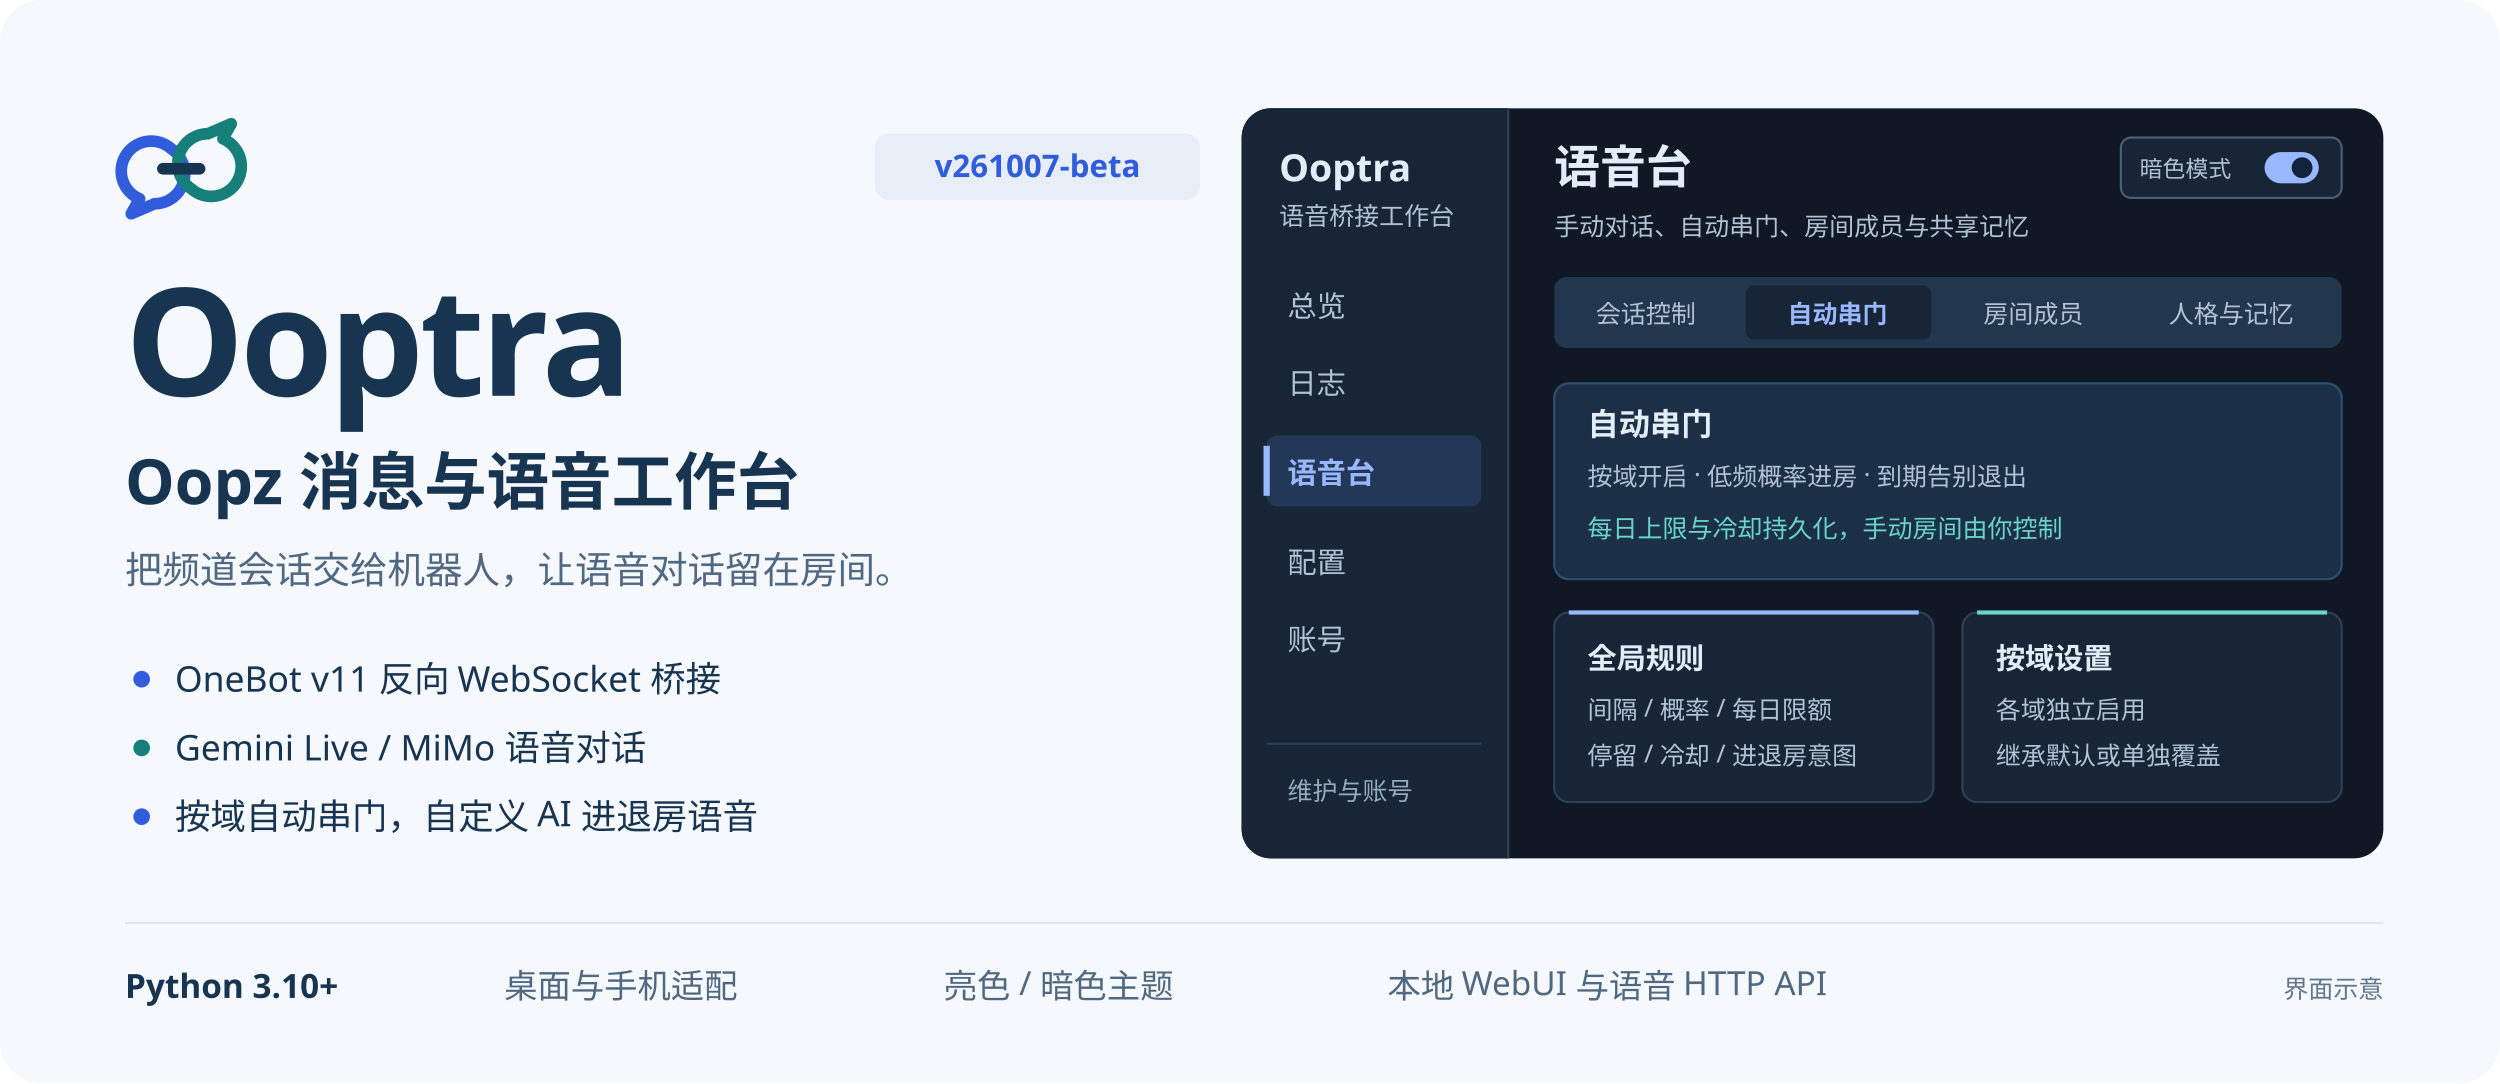
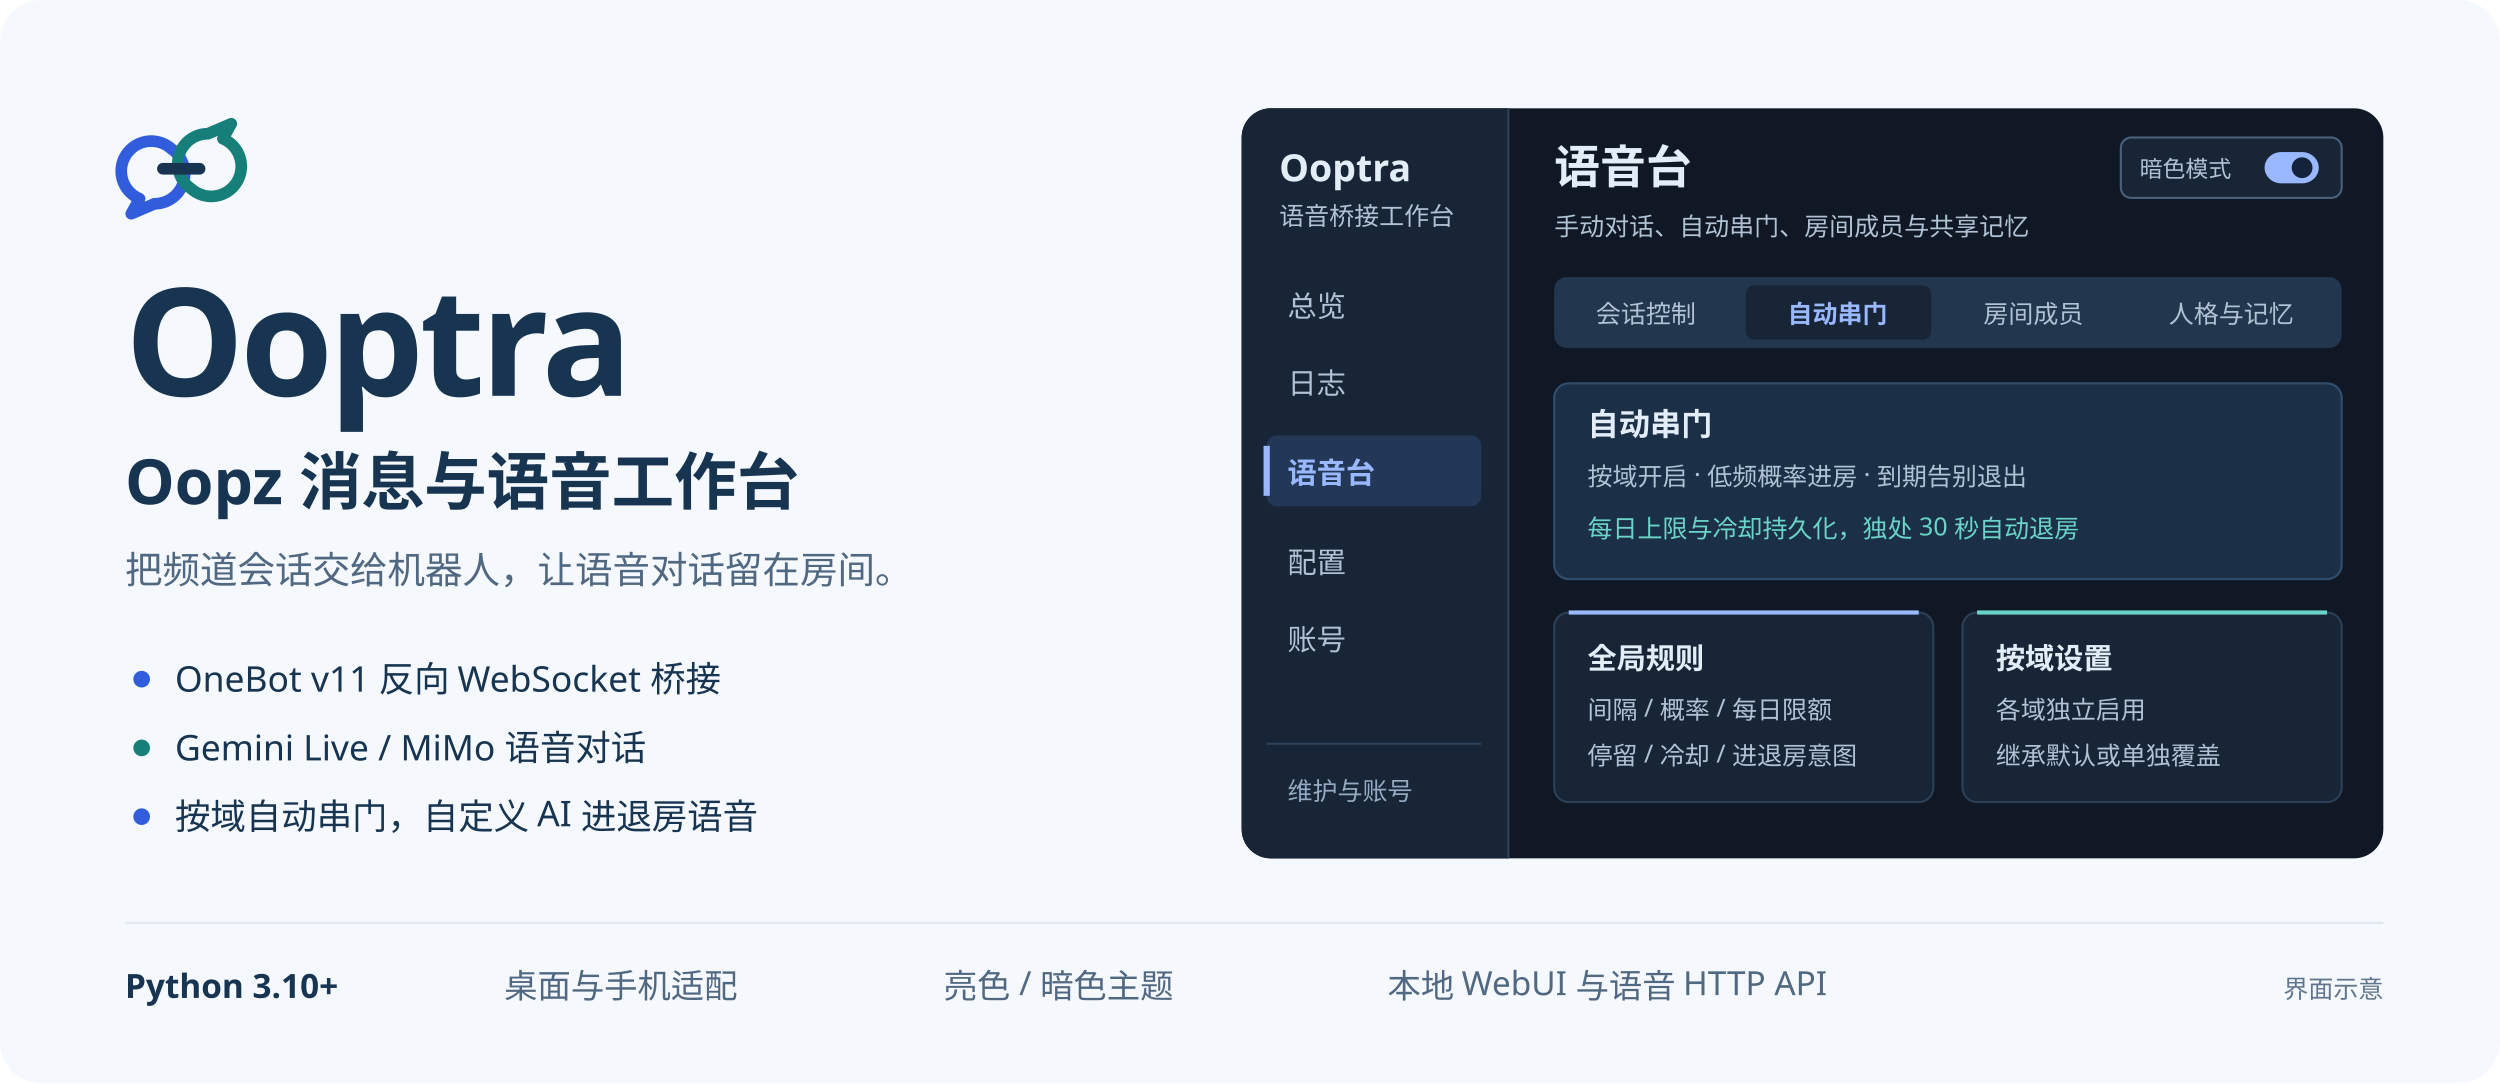
<svg xmlns="http://www.w3.org/2000/svg" width="1200" height="520" viewBox="0 0 1200 520" role="img" aria-labelledby="hero-title hero-desc">
  <defs>
    <g id="hero-logo" fill="none" stroke-width="7" stroke-linejoin="round">
      <path d="M34 28a18 18 0 1 0-19 30l-5 9 14-6a18 18 0 0 0 10-33Z" stroke="#315DDC" />
      <path d="M46 52a18 18 0 1 0 19-30l5-9-14 6a18 18 0 0 0-10 33Z" stroke="#167F7A" />
      <path d="M29 40h22" stroke="#173451" stroke-linecap="round" />
    </g>
  </defs>
  <g font-family="Segoe UI, Microsoft YaHei UI, PingFang SC, sans-serif">
    <rect width="1200" height="520" rx="20" fill="#F5F8FC" />
    <use href="#hero-logo" transform="translate(55 49) scale(.8)" />
-     <rect x="420" y="64" width="156" height="32" rx="7" fill="#E7EEF7" />
-     <text x="498" y="85" text-anchor="middle" font-size="15" font-weight="600" fill="#315DDC">v261007-beta</text>
    <text x="60" y="190" font-size="72" font-weight="700" letter-spacing="-2" fill="#173451">Ooptra</text>
    <text x="60" y="242" font-size="30" font-weight="600" fill="#173451">Oopz 消息与语音工作台</text>
    <text x="60" y="280" font-size="18" fill="#506881">把频道会话交给机器人，让语音对话留在房间。</text>
    <circle cx="68" cy="326" r="4" fill="#315DDC" />
    <text x="84" y="332" font-size="17" fill="#173451">OneBot v11 反向 WebSocket 桥接</text>
    <circle cx="68" cy="359" r="4" fill="#167F7A" />
    <text x="84" y="365" font-size="17" fill="#173451">Gemini Live / MiMo 语音对话</text>
    <circle cx="68" cy="392" r="4" fill="#315DDC" />
    <text x="84" y="398" font-size="17" fill="#173451">按域自动串门，自定义 AI 进退房语音</text>
    <rect x="596" y="52" width="548" height="360" rx="14" fill="#0F1824" />
    <path d="M610 52h114v360H610a14 14 0 0 1-14-14V66a14 14 0 0 1 14-14Z" fill="#172537" />
    <path d="M724 52v360" stroke="#2C4058" />
    <text x="614" y="87" font-size="18" font-weight="700" fill="#E2EDF7">Ooptra</text>
    <text x="614" y="108" font-size="12" fill="#B0C2D4">语音桥接工作台</text>
    <text x="618" y="152" font-size="14" fill="#B0C2D4">总览</text>
    <text x="618" y="189" font-size="14" fill="#B0C2D4">日志</text>
    <rect x="608" y="209" width="103" height="34" rx="5" fill="#233857" />
    <path d="M608 214v24" stroke="#9AB8FF" stroke-width="3" />
    <text x="618" y="232" font-size="14" font-weight="600" fill="#9AB8FF">语音台</text>
    <text x="618" y="275" font-size="14" fill="#B0C2D4">配置</text>
    <text x="618" y="312" font-size="14" fill="#B0C2D4">账号</text>
    <path d="M608 357h103" stroke="#2C4058" />
    <text x="618" y="384" font-size="12" fill="#94AAC0">维护与账号</text>
    <text x="746" y="88" font-size="22" font-weight="650" fill="#E2EDF7">语音台</text>
    <rect x="1018" y="66" width="106" height="29" rx="5" fill="#172537" stroke="#49617B" />
    <text x="1027" y="85" font-size="11" fill="#B0C2D4">暗色模式</text>
    <rect x="1087" y="73" width="26" height="15" rx="8" fill="#9AB8FF" />
    <circle cx="1105" cy="80.5" r="5" fill="#14233C" />
    <text x="746" y="113" font-size="12" fill="#B0C2D4">手动对话、自动串门、房间成员与共享记忆</text>
    <rect x="746" y="133" width="378" height="34" rx="6" fill="#22364D" />
    <rect x="838" y="137" width="89" height="26" rx="4" fill="#172537" />
    <text x="790" y="155" text-anchor="middle" font-size="12" fill="#B0C2D4">会话控制</text>
    <text x="882" y="155" text-anchor="middle" font-size="12" font-weight="600" fill="#9AB8FF">自动串门</text>
    <text x="976" y="155" text-anchor="middle" font-size="12" fill="#B0C2D4">房间成员</text>
    <text x="1071" y="155" text-anchor="middle" font-size="12" fill="#B0C2D4">人格与记忆</text>
    <rect x="746" y="184" width="378" height="94" rx="7" fill="#1B3047" stroke="#304F6C" />
    <text x="762" y="209" font-size="15" font-weight="600" fill="#E2EDF7">自动串门</text>
    <text x="762" y="233" font-size="12" fill="#B0C2D4">按域开启 · 低频概率进房 · 到期告别退出</text>
-     <text x="762" y="258" font-size="12" fill="#69D4C7">每日上限与冷却持久化，手动房间由你控制</text>
+     <text x="762" y="258" font-size="12" fill="#69D4C7">每日上限与冷却持久化，独处 30 秒自动退房</text>
    <rect x="746" y="294" width="182" height="91" rx="7" fill="#172537" stroke="#2C4058" />
    <rect x="942" y="294" width="182" height="91" rx="7" fill="#172537" stroke="#2C4058" />
    <path d="M753 294h168" stroke="#9AB8FF" stroke-width="2" />
    <path d="M949 294h168" stroke="#69D4C7" stroke-width="2" />
    <text x="762" y="321" font-size="14" font-weight="600" fill="#E2EDF7">全局规则</text>
    <text x="762" y="345" font-size="12" fill="#B0C2D4">间隔 / 概率 / 每日限额</text>
    <text x="762" y="367" font-size="12" fill="#B0C2D4">停留 / 冷却 / 进退房意图</text>
    <text x="958" y="321" font-size="14" font-weight="600" fill="#E2EDF7">按域设置</text>
    <text x="958" y="345" font-size="12" fill="#B0C2D4">各域独立启用</text>
    <text x="958" y="367" font-size="12" fill="#B0C2D4">继承默认或单独覆盖</text>
    <path d="M60 443h1084" stroke="#DFE7F0" />
    <text x="60" y="479" font-size="16" font-weight="600" fill="#173451">Python 3.10+</text>
    <text x="242" y="479" font-size="16" fill="#506881">桌面与手机适配</text>
    <text x="453" y="479" font-size="16" fill="#506881">亮色 / 暗色主题</text>
    <text x="666" y="479" font-size="16" fill="#506881">本地 WebUI 与语音 HTTP API</text>
    <text x="1144" y="479" text-anchor="end" font-size="12" fill="#61768C">界面示意</text>
  </g>
</svg>
